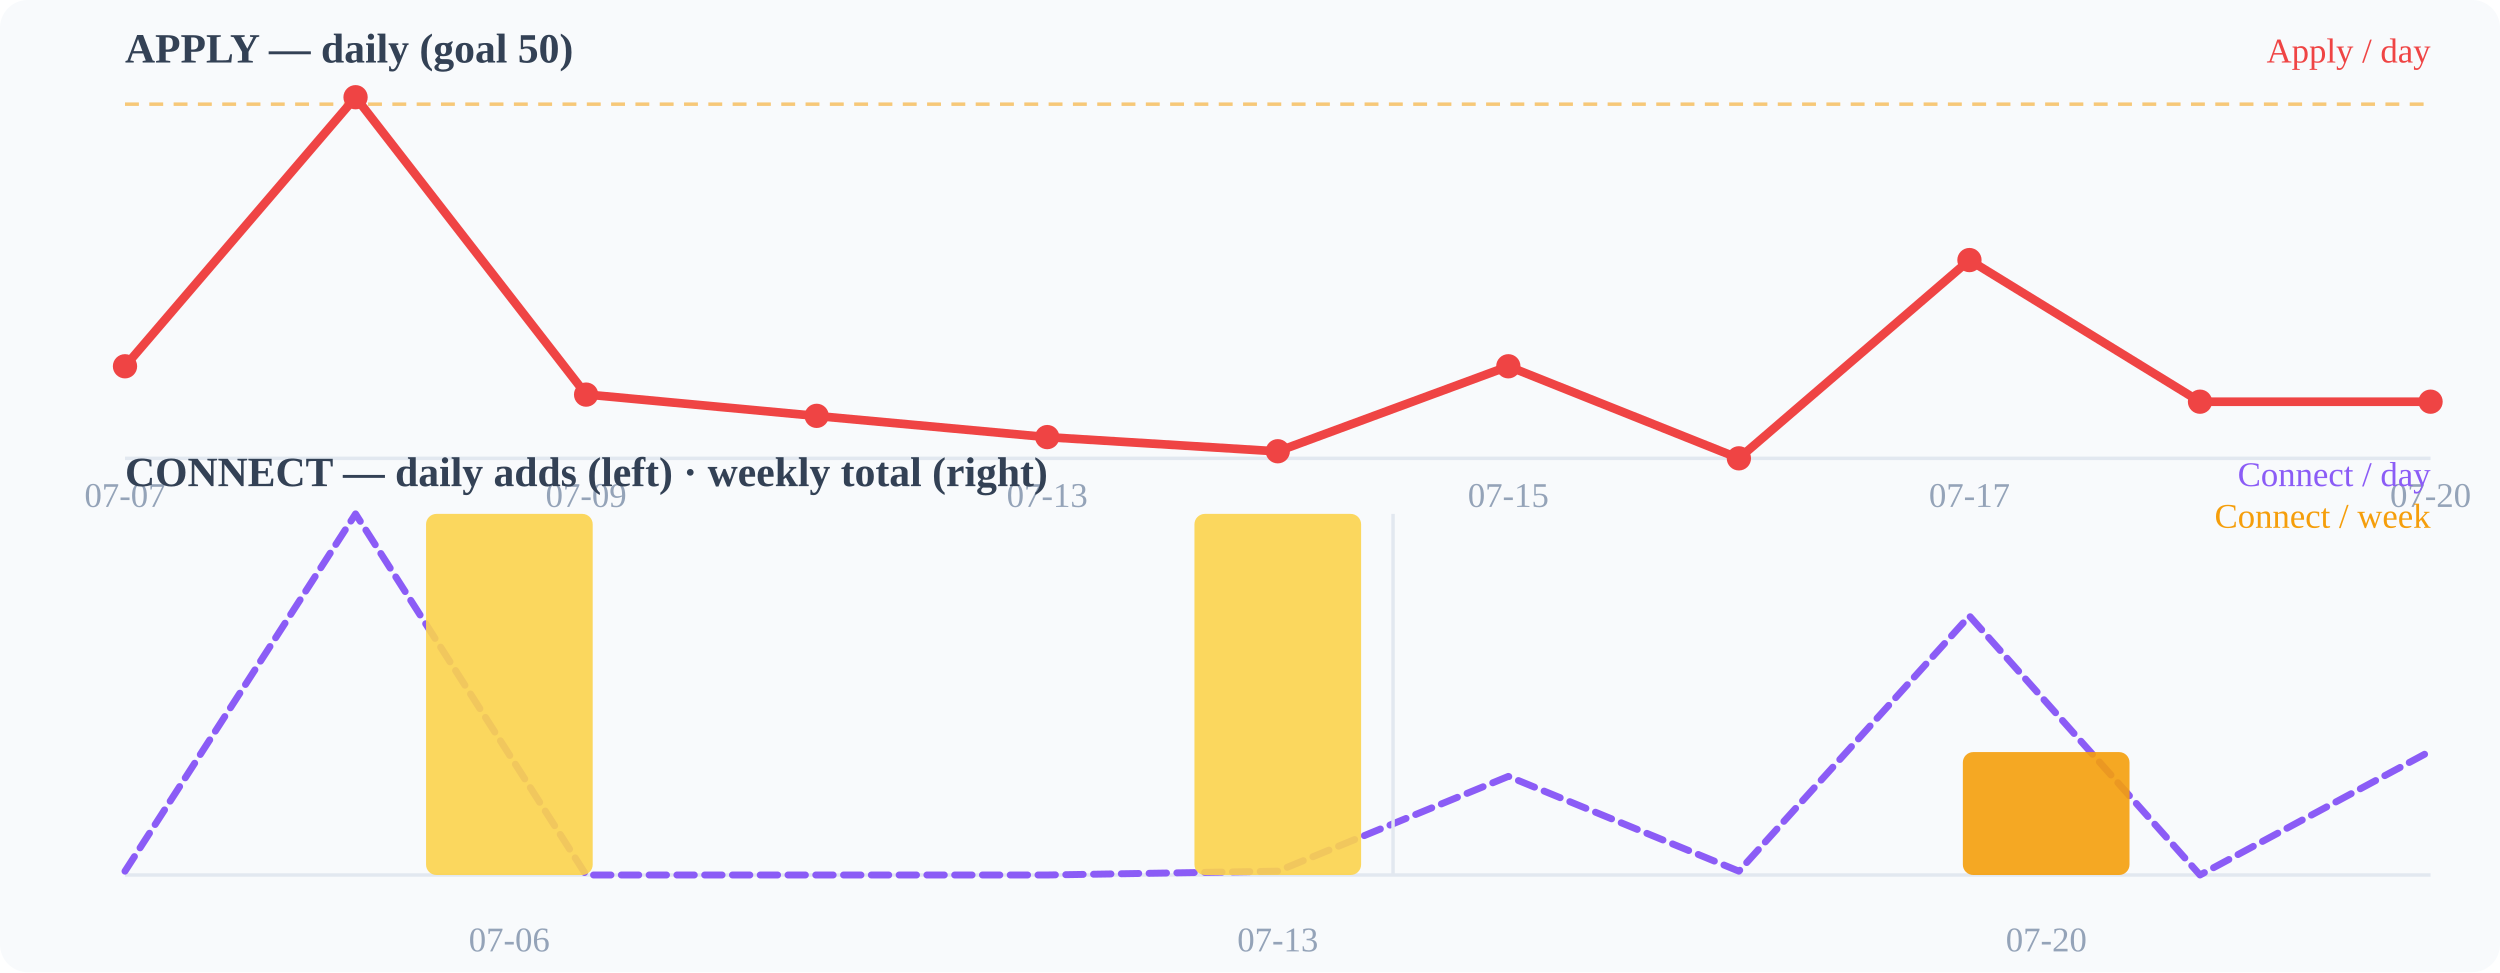
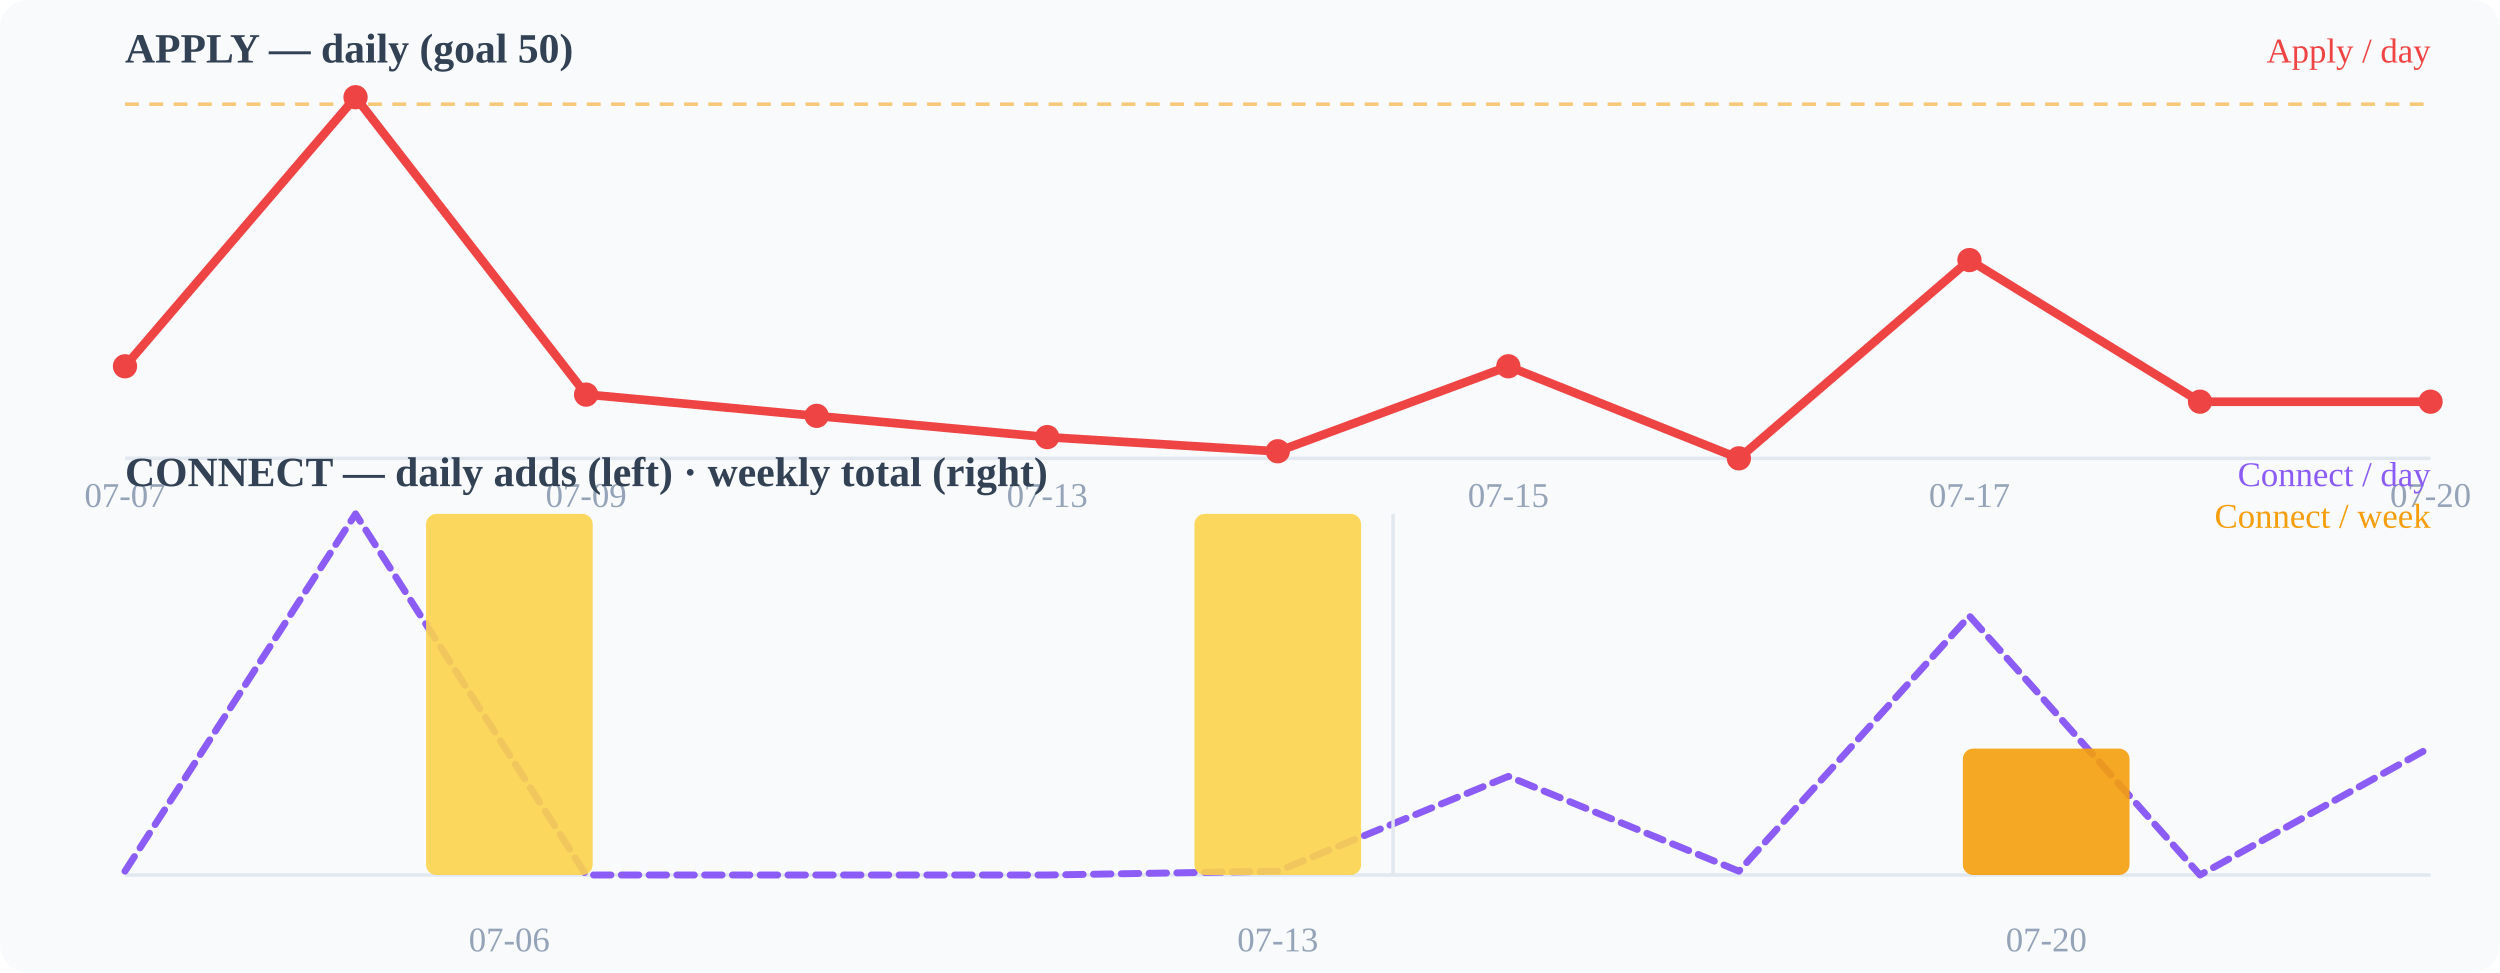
<svg xmlns="http://www.w3.org/2000/svg" width="720" height="280" viewBox="0 0 720 280">
  <rect width="720" height="280" fill="#f8fafc" rx="8" />
  <text x="36" y="18" font-size="12" font-weight="600" fill="#334155">APPLY — daily (goal 50)</text>
  <line x1="36" y1="132" x2="700" y2="132" stroke="#e2e8f0" stroke-width="1" />
  <line x1="36" y1="30.0" x2="700" y2="30.0" stroke="#f59e0b" stroke-width="1" stroke-dasharray="4 3" opacity="0.55" />
  <polyline points="36.0,105.5 102.4,28.0 168.8,113.6 235.2,119.8 301.6,125.9 368.0,130.0 434.4,105.5 500.8,132.0 567.2,74.9 633.6,115.7 700.0,115.7" fill="none" stroke="#ef4444" stroke-width="2.5" stroke-linecap="round" stroke-linejoin="round" />
  <circle cx="36" cy="105.49" r="3.5" fill="#ef4444" />
  <circle cx="102.4" cy="28" r="3.5" fill="#ef4444" />
  <circle cx="168.8" cy="113.647" r="3.5" fill="#ef4444" />
  <circle cx="235.2" cy="119.765" r="3.5" fill="#ef4444" />
  <circle cx="301.6" cy="125.882" r="3.5" fill="#ef4444" />
  <circle cx="368" cy="129.961" r="3.5" fill="#ef4444" />
  <circle cx="434.4" cy="105.49" r="3.5" fill="#ef4444" />
  <circle cx="500.8" cy="132" r="3.5" fill="#ef4444" />
  <circle cx="567.2" cy="74.902" r="3.5" fill="#ef4444" />
  <circle cx="633.6" cy="115.686" r="3.5" fill="#ef4444" />
  <circle cx="700" cy="115.686" r="3.5" fill="#ef4444" />
  <text x="36" y="146" font-size="10" fill="#94a3b8" text-anchor="middle">07-07</text>
  <text x="168.8" y="146" font-size="10" fill="#94a3b8" text-anchor="middle">07-09</text>
  <text x="301.6" y="146" font-size="10" fill="#94a3b8" text-anchor="middle">07-13</text>
  <text x="434.4" y="146" font-size="10" fill="#94a3b8" text-anchor="middle">07-15</text>
  <text x="567.2" y="146" font-size="10" fill="#94a3b8" text-anchor="middle">07-17</text>
  <text x="700" y="146" font-size="10" fill="#94a3b8" text-anchor="middle">07-20</text>
  <text x="36" y="140" font-size="12" font-weight="600" fill="#334155">CONNECT — daily adds (left) · weekly total (right)</text>
  <line x1="36" y1="252" x2="700" y2="252" stroke="#e2e8f0" stroke-width="1" />
-   <polyline points="36.0,250.9 102.4,148.0 168.8,252.0 235.2,252.0 301.6,252.0 368.0,250.9 434.4,223.6 500.8,250.9 567.2,177.4 633.6,252.0 700.0,216.3" fill="none" stroke="#8b5cf6" stroke-width="2" stroke-linecap="round" stroke-linejoin="round" stroke-dasharray="5 3" />
+   <polyline points="36.0,250.9 102.4,148.0 168.8,252.0 235.2,252.0 301.6,252.0 368.0,250.9 434.4,223.6 500.8,250.9 567.2,177.4 633.6,252.0 700.0,215.2" fill="none" stroke="#8b5cf6" stroke-width="2" stroke-linecap="round" stroke-linejoin="round" stroke-dasharray="5 3" />
  <rect x="122.7" y="148.0" width="48" height="104.0" rx="3" fill="#fcd34d" opacity="0.9" />
  <rect x="344.0" y="148.0" width="48" height="104.0" rx="3" fill="#fcd34d" opacity="0.9" />
-   <rect x="565.3" y="216.6" width="48" height="35.4" rx="3" fill="#f59e0b" opacity="0.9" />
+   <rect x="565.3" y="215.6" width="48" height="36.4" rx="3" fill="#f59e0b" opacity="0.9" />
  <line x1="401.2" y1="148" x2="401.2" y2="252" stroke="#e2e8f0" stroke-width="1" />
  <text x="146.667" y="274" font-size="10" fill="#94a3b8" text-anchor="middle">07-06</text>
  <text x="368" y="274" font-size="10" fill="#94a3b8" text-anchor="middle">07-13</text>
  <text x="589.333" y="274" font-size="10" fill="#94a3b8" text-anchor="middle">07-20</text>
  <text x="700" y="18" font-size="10" fill="#ef4444" text-anchor="end">Apply / day</text>
  <text x="700" y="140" font-size="10" fill="#8b5cf6" text-anchor="end">Connect / day</text>
  <text x="700" y="152" font-size="10" fill="#f59e0b" text-anchor="end">Connect / week</text>
</svg>
